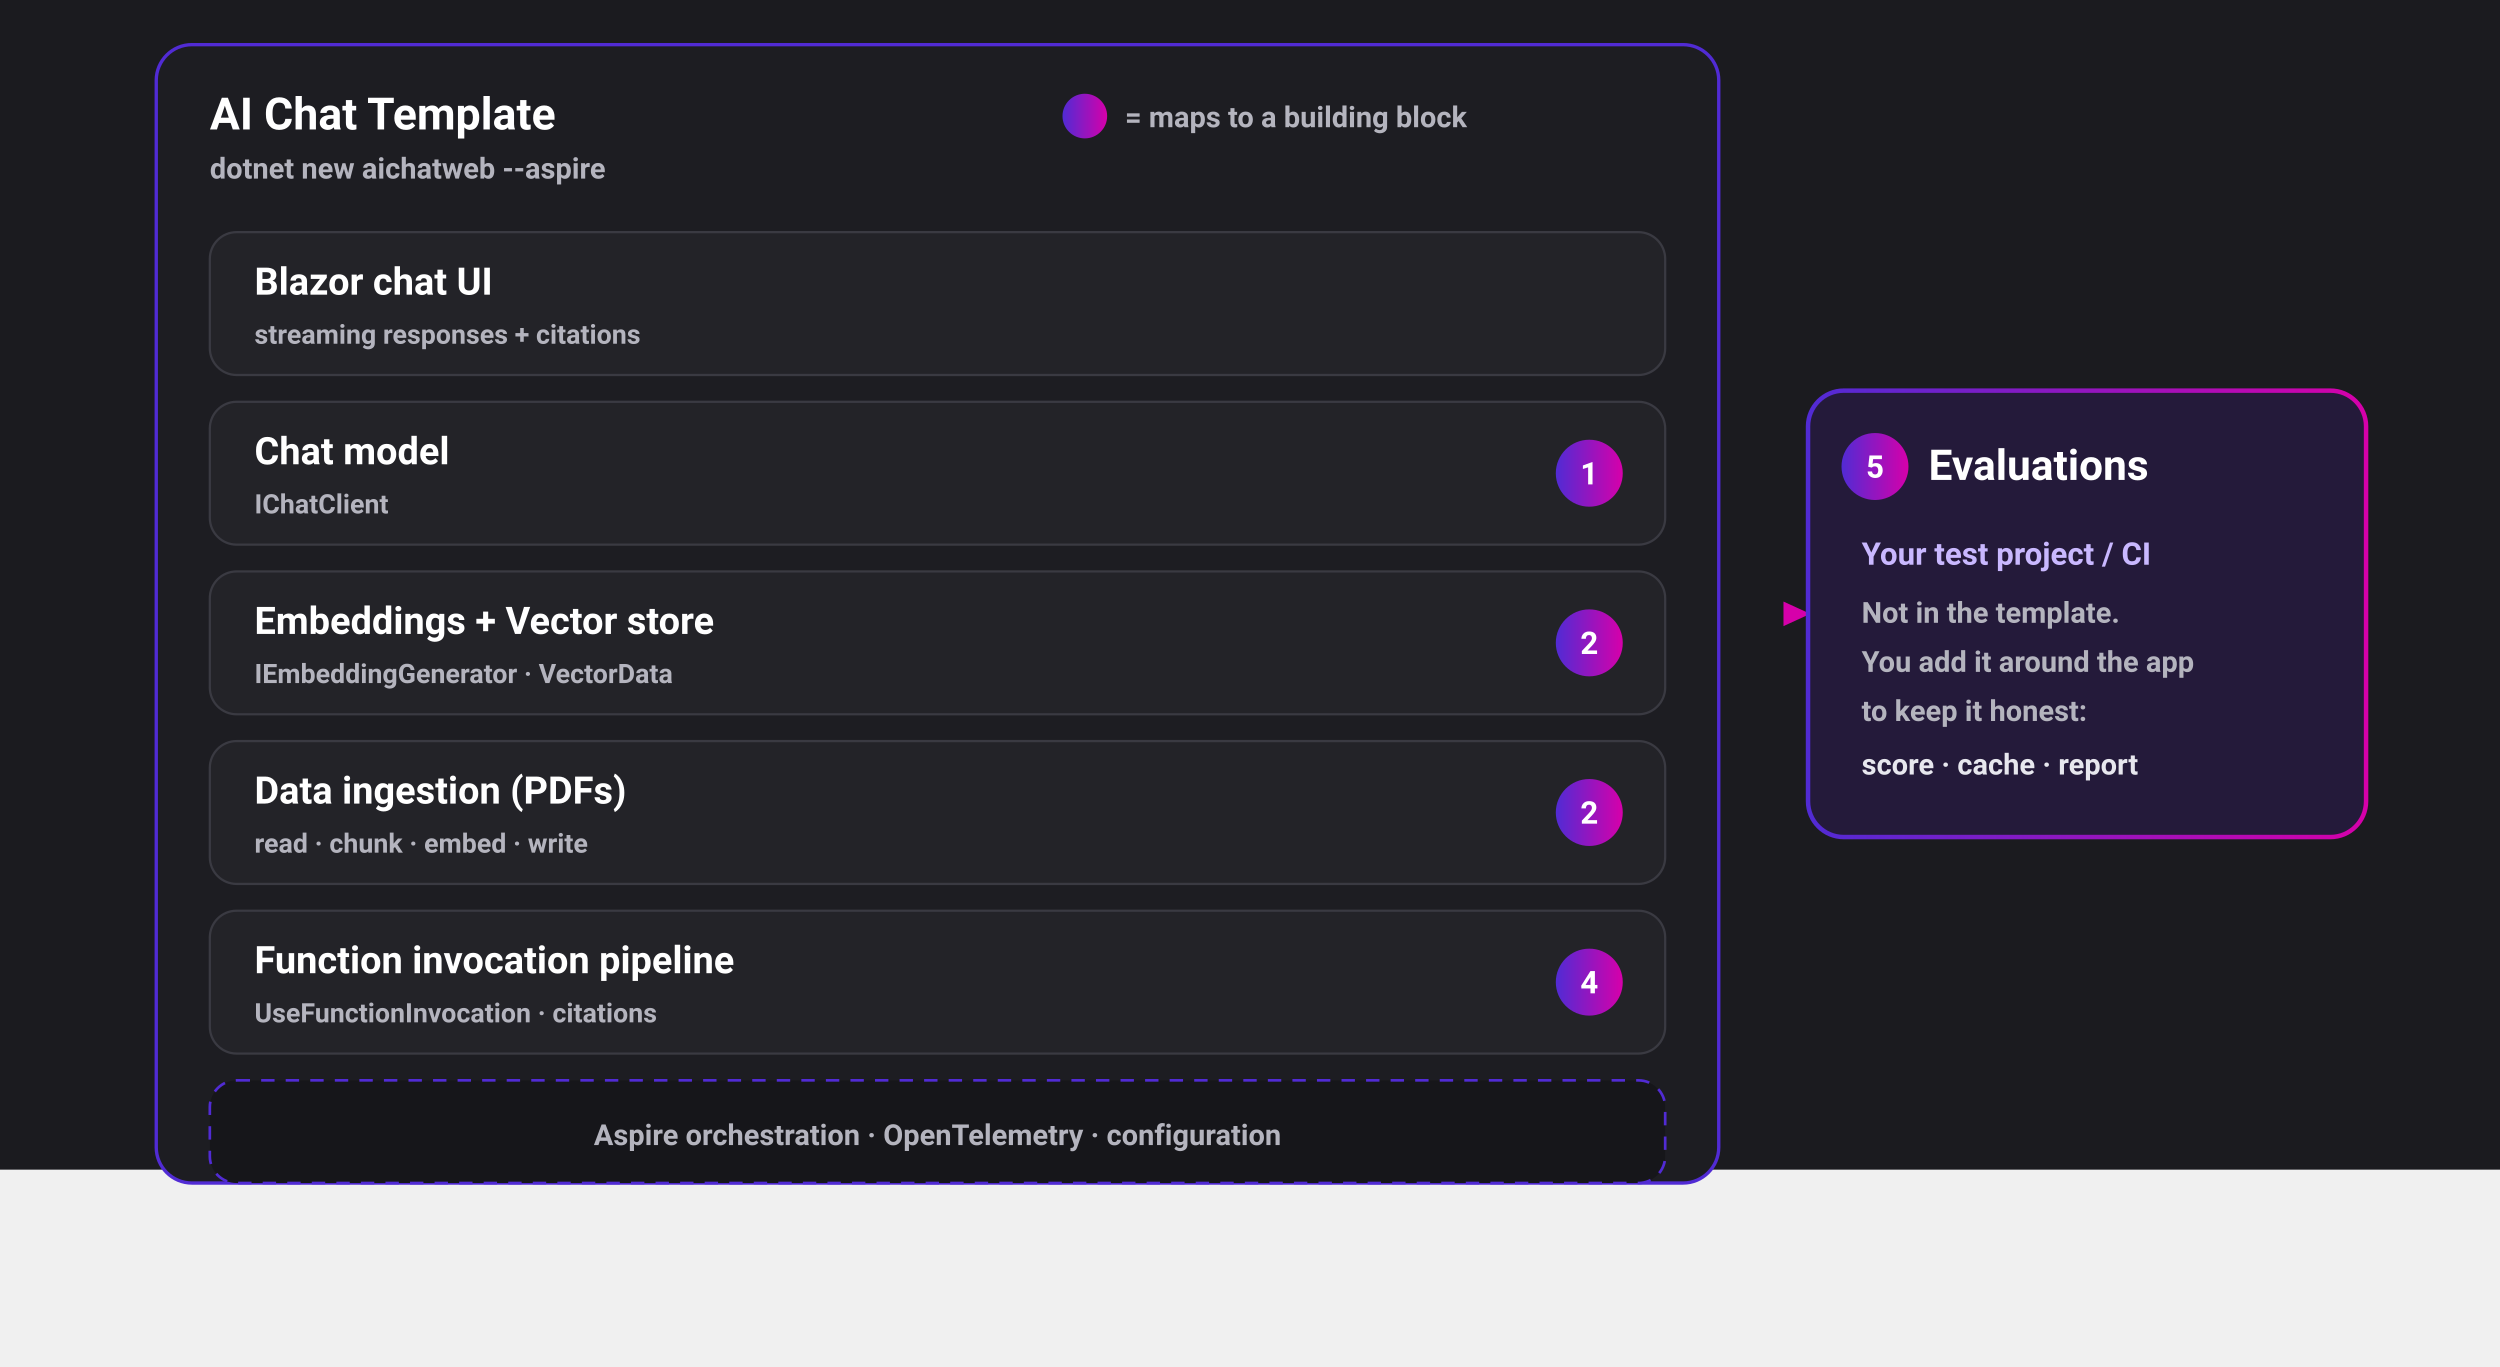
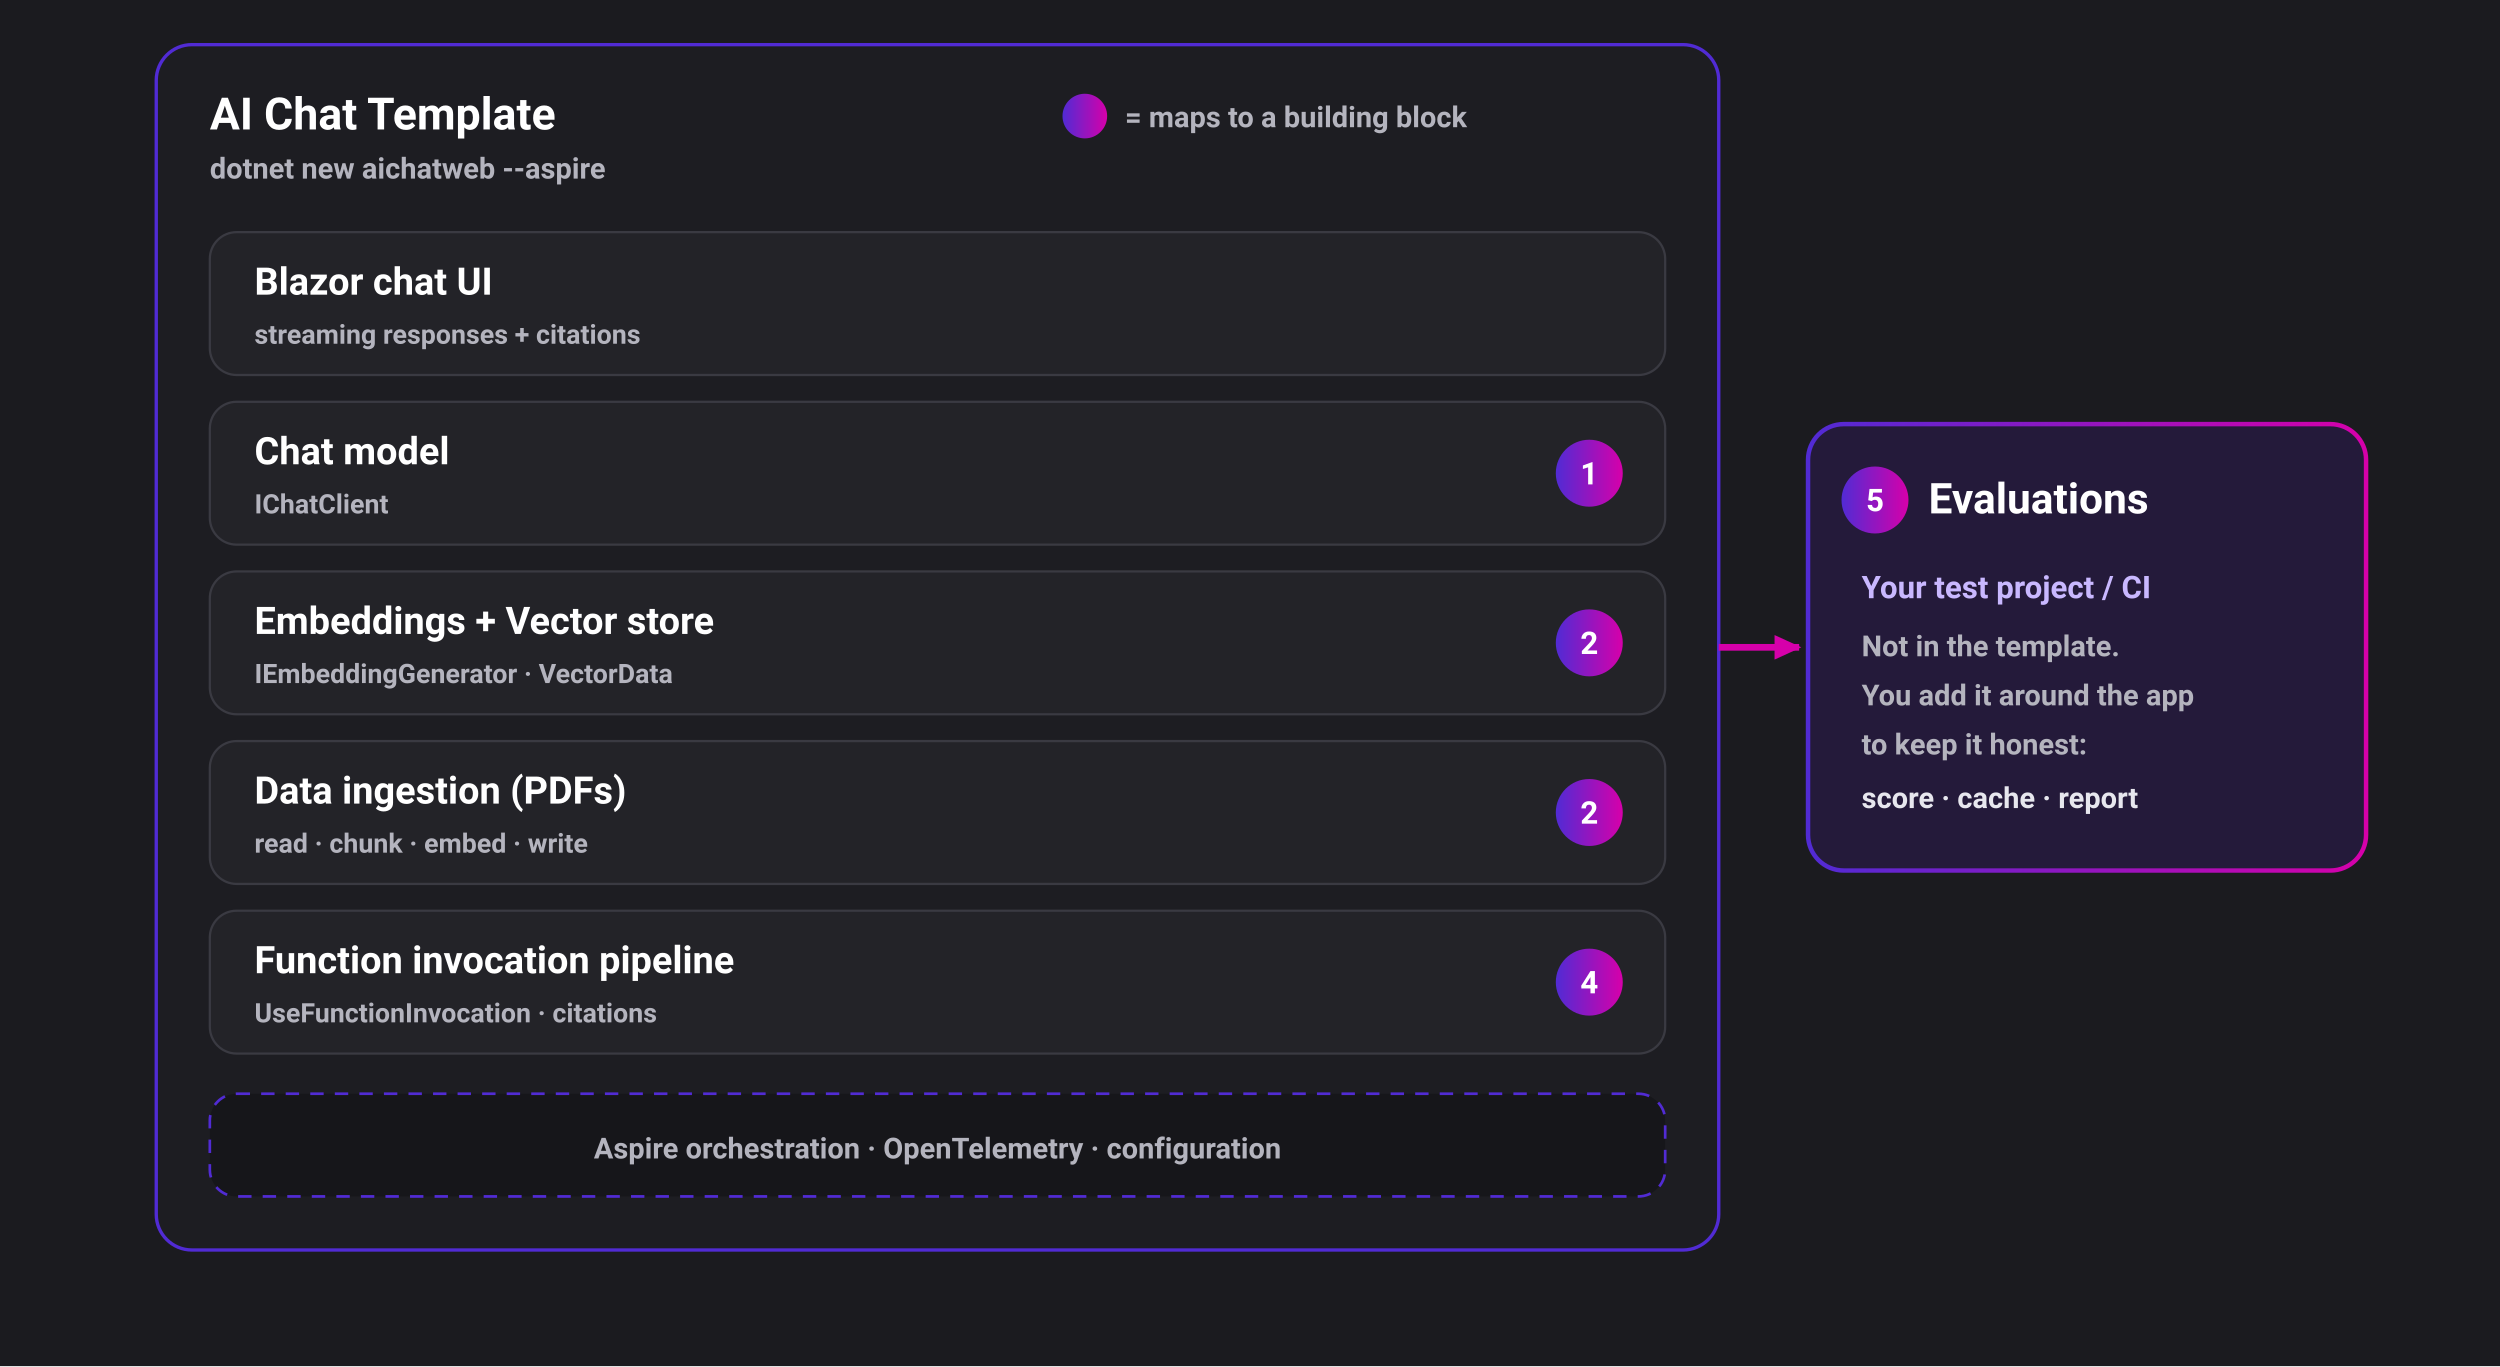
<svg xmlns="http://www.w3.org/2000/svg" viewBox="0 88 1120 612" width="1120" height="612" role="img">
  <defs>
    <linearGradient id="grad" x1="0" y1="0" x2="1" y2="0">
      <stop offset="0" stop-color="#512bd4" />
      <stop offset="1" stop-color="#d600aa" />
    </linearGradient>
    <linearGradient id="gradV" x1="0" y1="0" x2="0" y2="1">
      <stop offset="0" stop-color="#512bd4" />
      <stop offset="1" stop-color="#d600aa" />
    </linearGradient>
    <filter id="soft" x="-30%" y="-30%" width="160%" height="160%">
      <feDropShadow dx="0" dy="0" stdDeviation="6" flood-color="#8a4bff" flood-opacity="0.40" />
    </filter>
    <marker id="arrow" markerWidth="13" markerHeight="11" refX="11" refY="5.5" orient="auto" markerUnits="userSpaceOnUse">
      <path d="M0,0 L12,5.5 L0,11 Z" fill="#d600aa" />
    </marker>
  </defs>
-   <rect width="1120" height="612" fill="#1b1b1f" />
-   <rect x="70" y="108" width="700" height="510" rx="16" fill="#1d1d22" stroke="#512bd4" stroke-width="1.5" />
+   <rect width="1120" height="700" fill="#1b1b1f" />
+   <rect x="70" y="108" width="700" height="540" rx="16" fill="#1d1d22" stroke="#512bd4" stroke-width="1.5" />
  <text x="94" y="146" text-anchor="start" fill="#ffffff" font-family="'Segoe UI', system-ui, -apple-system, Roboto, sans-serif" font-size="20" font-weight="700">AI Chat Template</text>
  <text x="94" y="168" text-anchor="start" fill="#b4b4be" font-family="'Segoe UI', system-ui, -apple-system, Roboto, sans-serif" font-size="13" font-weight="600">dotnet new aichatweb --aspire</text>
  <circle cx="486" cy="140" r="10" fill="url(#grad)" />
  <text x="504" y="145" text-anchor="start" fill="#b4b4be" font-family="'Segoe UI', system-ui, -apple-system, Roboto, sans-serif" font-size="13" font-weight="600">= maps to a building block</text>
  <rect x="94" y="192" width="652" height="64" rx="12" fill="#232328" stroke="#3a3a42" stroke-width="1" />
  <text x="114" y="220" text-anchor="start" fill="#ffffff" font-family="'Segoe UI', system-ui, -apple-system, Roboto, sans-serif" font-size="17" font-weight="700">Blazor chat UI</text>
  <text x="114" y="242" text-anchor="start" fill="#b4b4be" font-family="'Segoe UI', system-ui, -apple-system, Roboto, sans-serif" font-size="12" font-weight="600">streaming responses + citations</text>
  <rect x="94" y="268" width="652" height="64" rx="12" fill="#232328" stroke="#3a3a42" stroke-width="1" />
  <text x="114" y="296" text-anchor="start" fill="#ffffff" font-family="'Segoe UI', system-ui, -apple-system, Roboto, sans-serif" font-size="17" font-weight="700">Chat model</text>
  <text x="114" y="318" text-anchor="start" fill="#b4b4be" font-family="'Segoe UI', system-ui, -apple-system, Roboto, sans-serif" font-size="12" font-weight="600">IChatClient</text>
  <circle cx="712" cy="300" r="15" fill="url(#grad)" />
  <text x="712" y="305" text-anchor="middle" fill="#fff" font-family="'Segoe UI', system-ui, -apple-system, Roboto, sans-serif" font-size="14" font-weight="700">1</text>
  <rect x="94" y="344" width="652" height="64" rx="12" fill="#232328" stroke="#3a3a42" stroke-width="1" />
  <text x="114" y="372" text-anchor="start" fill="#ffffff" font-family="'Segoe UI', system-ui, -apple-system, Roboto, sans-serif" font-size="17" font-weight="700">Embeddings + Vector store</text>
  <text x="114" y="394" text-anchor="start" fill="#b4b4be" font-family="'Segoe UI', system-ui, -apple-system, Roboto, sans-serif" font-size="12" font-weight="600">IEmbeddingGenerator · VectorData</text>
  <circle cx="712" cy="376" r="15" fill="url(#grad)" />
  <text x="712" y="381" text-anchor="middle" fill="#fff" font-family="'Segoe UI', system-ui, -apple-system, Roboto, sans-serif" font-size="14" font-weight="700">2</text>
  <rect x="94" y="420" width="652" height="64" rx="12" fill="#232328" stroke="#3a3a42" stroke-width="1" />
  <text x="114" y="448" text-anchor="start" fill="#ffffff" font-family="'Segoe UI', system-ui, -apple-system, Roboto, sans-serif" font-size="17" font-weight="700">Data ingestion (PDFs)</text>
  <text x="114" y="470" text-anchor="start" fill="#b4b4be" font-family="'Segoe UI', system-ui, -apple-system, Roboto, sans-serif" font-size="12" font-weight="600">read · chunk · embed · write</text>
  <circle cx="712" cy="452" r="15" fill="url(#grad)" />
  <text x="712" y="457" text-anchor="middle" fill="#fff" font-family="'Segoe UI', system-ui, -apple-system, Roboto, sans-serif" font-size="14" font-weight="700">2</text>
  <rect x="94" y="496" width="652" height="64" rx="12" fill="#232328" stroke="#3a3a42" stroke-width="1" />
  <text x="114" y="524" text-anchor="start" fill="#ffffff" font-family="'Segoe UI', system-ui, -apple-system, Roboto, sans-serif" font-size="17" font-weight="700">Function invocation pipeline</text>
  <text x="114" y="546" text-anchor="start" fill="#b4b4be" font-family="'Segoe UI', system-ui, -apple-system, Roboto, sans-serif" font-size="12" font-weight="600">UseFunctionInvocation · citations</text>
  <circle cx="712" cy="528" r="15" fill="url(#grad)" />
  <text x="712" y="533" text-anchor="middle" fill="#fff" font-family="'Segoe UI', system-ui, -apple-system, Roboto, sans-serif" font-size="14" font-weight="700">4</text>
-   <rect x="94" y="572" width="652" height="46" rx="12" fill="#16161a" stroke="#512bd4" stroke-width="1.2" stroke-dasharray="6 5" />
-   <text x="420" y="601" text-anchor="middle" fill="#b4b4be" font-family="'Segoe UI', system-ui, -apple-system, Roboto, sans-serif" font-size="13" font-weight="600">Aspire orchestration · OpenTelemetry · configuration</text>
-   <line x1="770" y1="363" x2="810" y2="363" stroke="url(#grad)" stroke-width="2.5" stroke-dasharray="7 5" marker-end="url(#arrow)" />
-   <rect x="810" y="263" width="250" height="200" rx="16" fill="#241a3a" stroke="url(#grad)" stroke-width="2" />
-   <circle cx="840" cy="297" r="15" fill="url(#grad)" />
-   <text x="840" y="302" text-anchor="middle" fill="#fff" font-family="'Segoe UI', system-ui, -apple-system, Roboto, sans-serif" font-size="14" font-weight="700">5</text>
-   <text x="864" y="303" text-anchor="start" fill="#ffffff" font-family="'Segoe UI', system-ui, -apple-system, Roboto, sans-serif" font-size="19" font-weight="700">Evaluations</text>
-   <text x="834" y="341" text-anchor="start" fill="#c9b8ff" font-family="'Segoe UI', system-ui, -apple-system, Roboto, sans-serif" font-size="14" font-weight="700">Your test project / CI</text>
-   <text x="834" y="367" text-anchor="start" fill="#b4b4be" font-family="'Segoe UI', system-ui, -apple-system, Roboto, sans-serif" font-size="13" font-weight="600">Not in the template.</text>
-   <text x="834" y="389" text-anchor="start" fill="#b4b4be" font-family="'Segoe UI', system-ui, -apple-system, Roboto, sans-serif" font-size="13" font-weight="600">You add it around the app</text>
-   <text x="834" y="411" text-anchor="start" fill="#b4b4be" font-family="'Segoe UI', system-ui, -apple-system, Roboto, sans-serif" font-size="13" font-weight="600">to keep it honest:</text>
-   <text x="834" y="435" text-anchor="start" fill="#e7e7ee" font-family="'Segoe UI', system-ui, -apple-system, Roboto, sans-serif" font-size="13" font-weight="700">score · cache · report</text>
+   <rect x="94" y="578" width="652" height="46" rx="12" fill="#16161a" stroke="#512bd4" stroke-width="1.2" stroke-dasharray="6 5" />
+   <text x="420" y="607" text-anchor="middle" fill="#b4b4be" font-family="'Segoe UI', system-ui, -apple-system, Roboto, sans-serif" font-size="13" font-weight="600">Aspire orchestration · OpenTelemetry · configuration</text>
+   <line x1="770" y1="378" x2="806" y2="378" stroke="#d600aa" stroke-width="3" marker-end="url(#arrow)" />
+   <rect x="810" y="278" width="250" height="200" rx="16" fill="#241a3a" stroke="url(#grad)" stroke-width="2" />
+   <circle cx="840" cy="312" r="15" fill="url(#grad)" />
+   <text x="840" y="317" text-anchor="middle" fill="#fff" font-family="'Segoe UI', system-ui, -apple-system, Roboto, sans-serif" font-size="14" font-weight="700">5</text>
+   <text x="864" y="318" text-anchor="start" fill="#ffffff" font-family="'Segoe UI', system-ui, -apple-system, Roboto, sans-serif" font-size="19" font-weight="700">Evaluations</text>
+   <text x="834" y="356" text-anchor="start" fill="#c9b8ff" font-family="'Segoe UI', system-ui, -apple-system, Roboto, sans-serif" font-size="14" font-weight="700">Your test project / CI</text>
+   <text x="834" y="382" text-anchor="start" fill="#b4b4be" font-family="'Segoe UI', system-ui, -apple-system, Roboto, sans-serif" font-size="13" font-weight="600">Not in the template.</text>
+   <text x="834" y="404" text-anchor="start" fill="#b4b4be" font-family="'Segoe UI', system-ui, -apple-system, Roboto, sans-serif" font-size="13" font-weight="600">You add it around the app</text>
+   <text x="834" y="426" text-anchor="start" fill="#b4b4be" font-family="'Segoe UI', system-ui, -apple-system, Roboto, sans-serif" font-size="13" font-weight="600">to keep it honest:</text>
+   <text x="834" y="450" text-anchor="start" fill="#e7e7ee" font-family="'Segoe UI', system-ui, -apple-system, Roboto, sans-serif" font-size="13" font-weight="700">score · cache · report</text>
</svg>
